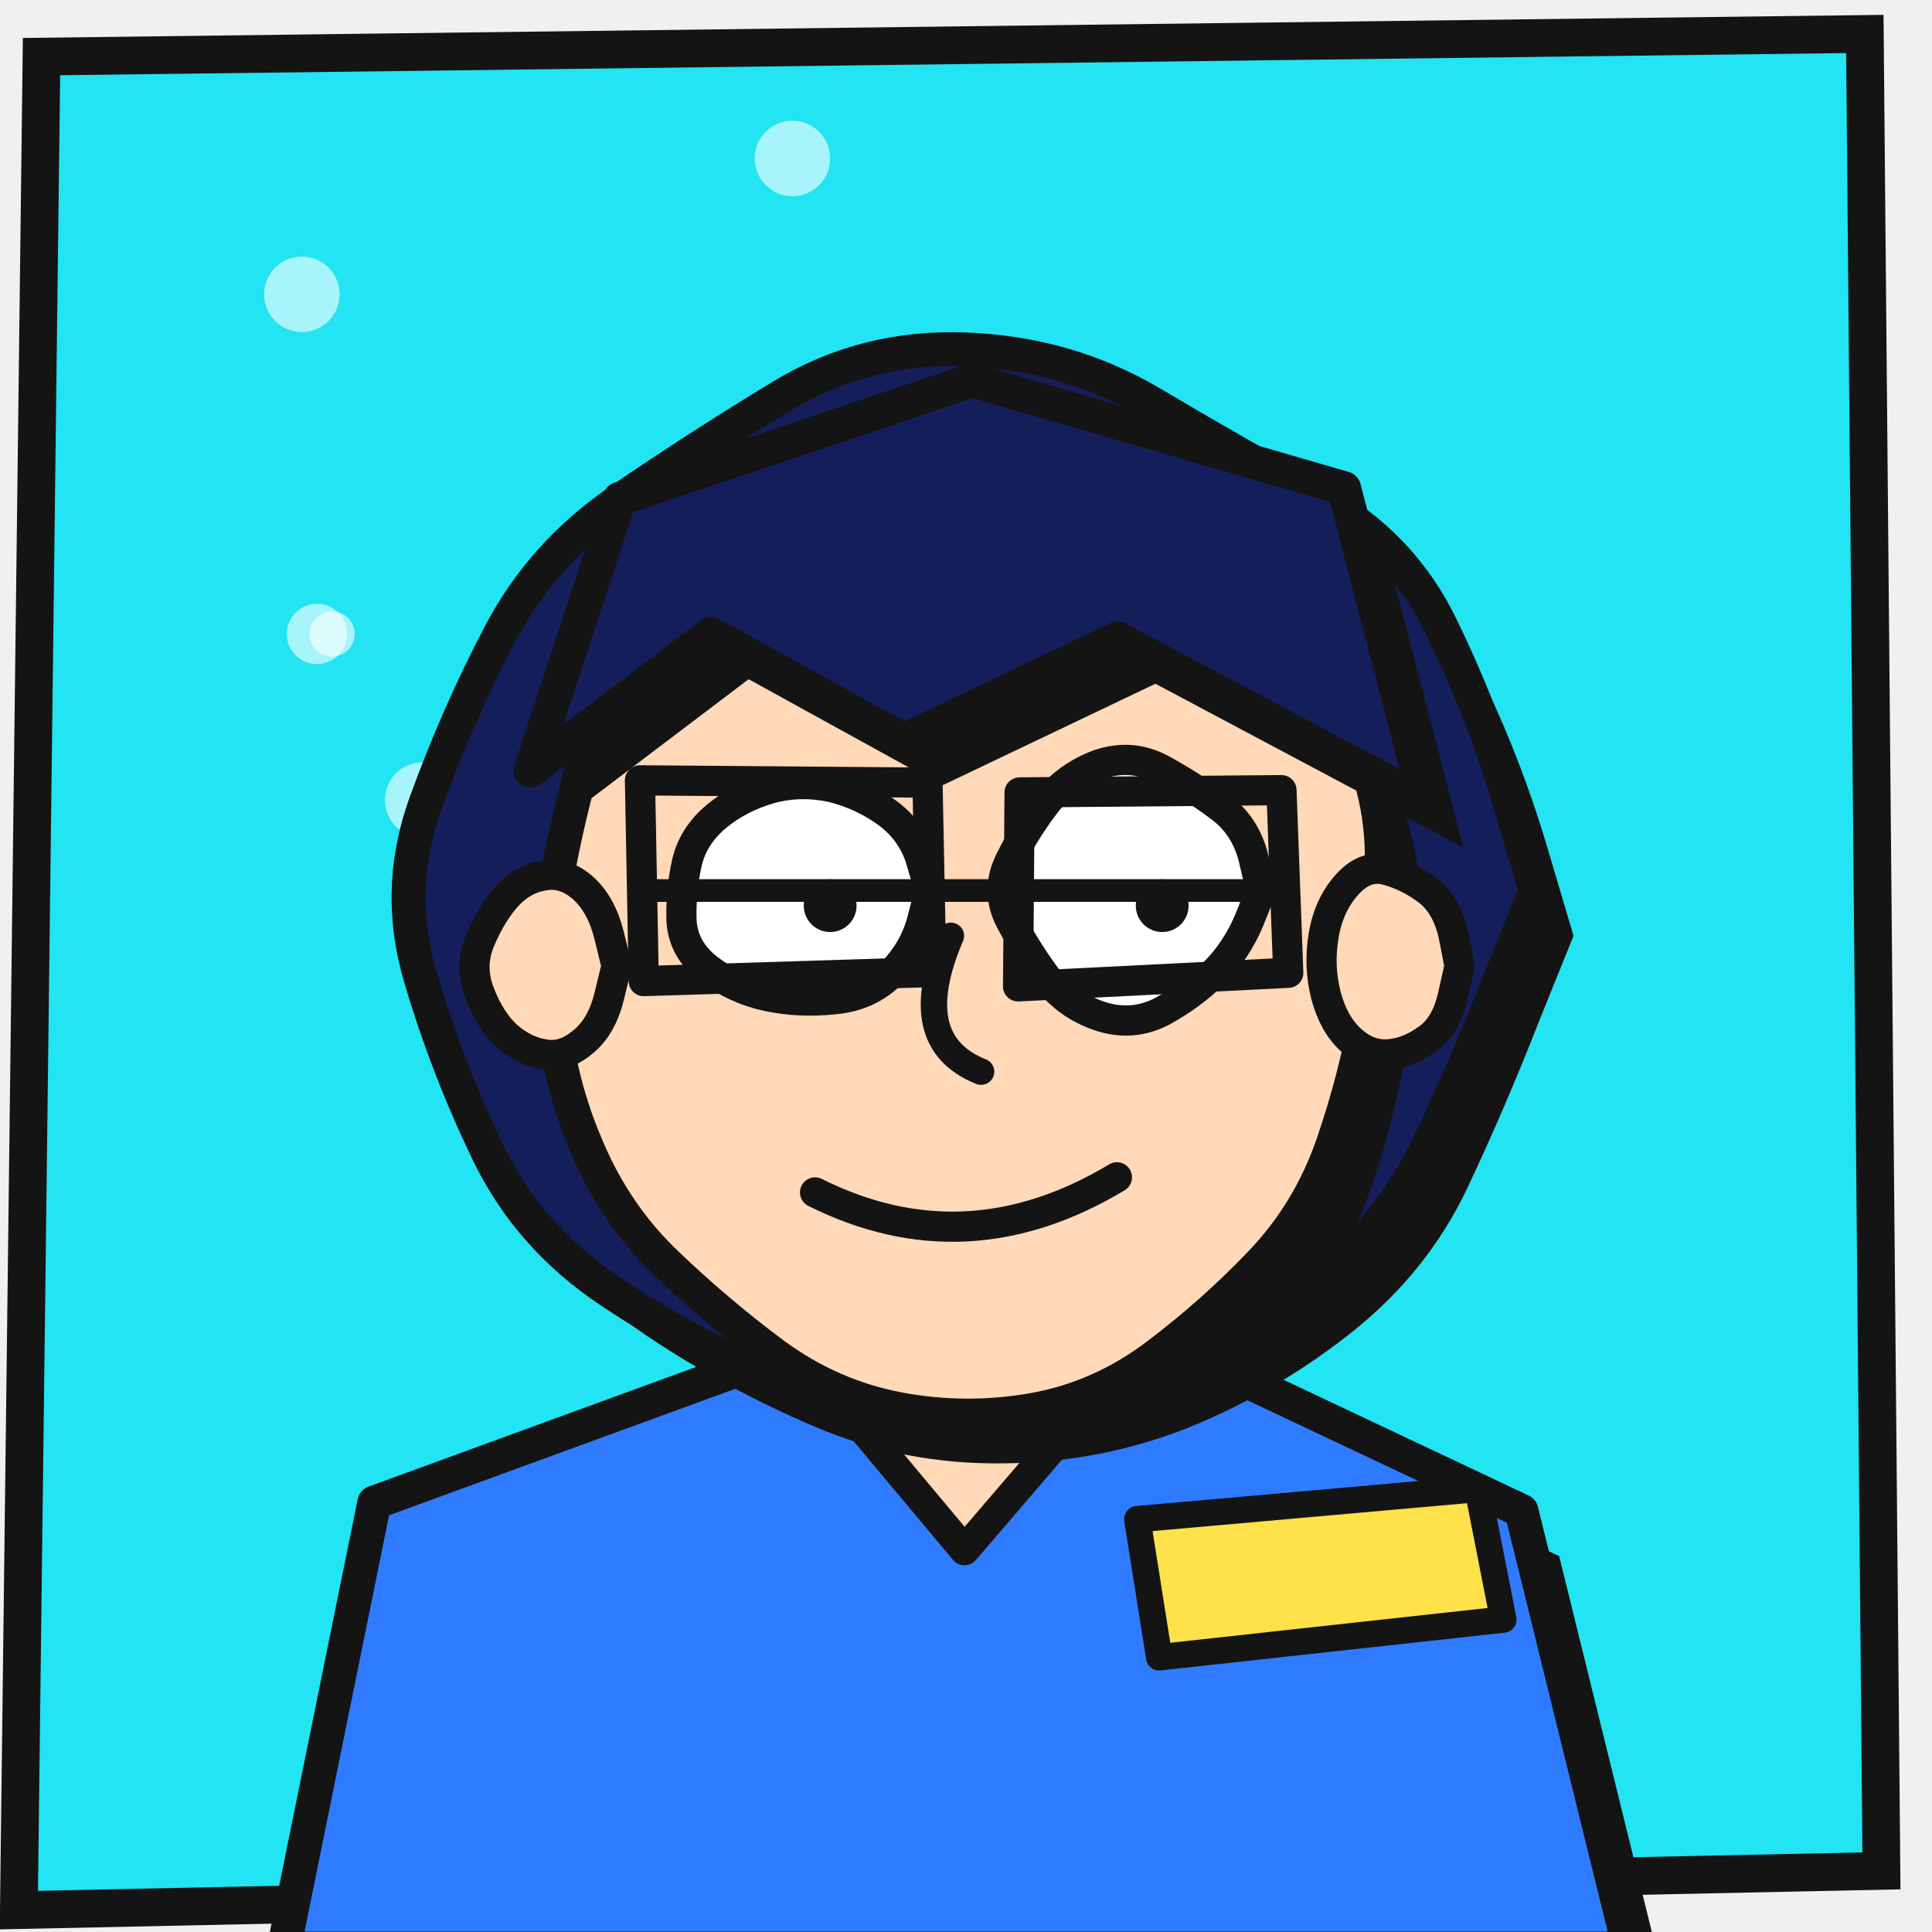
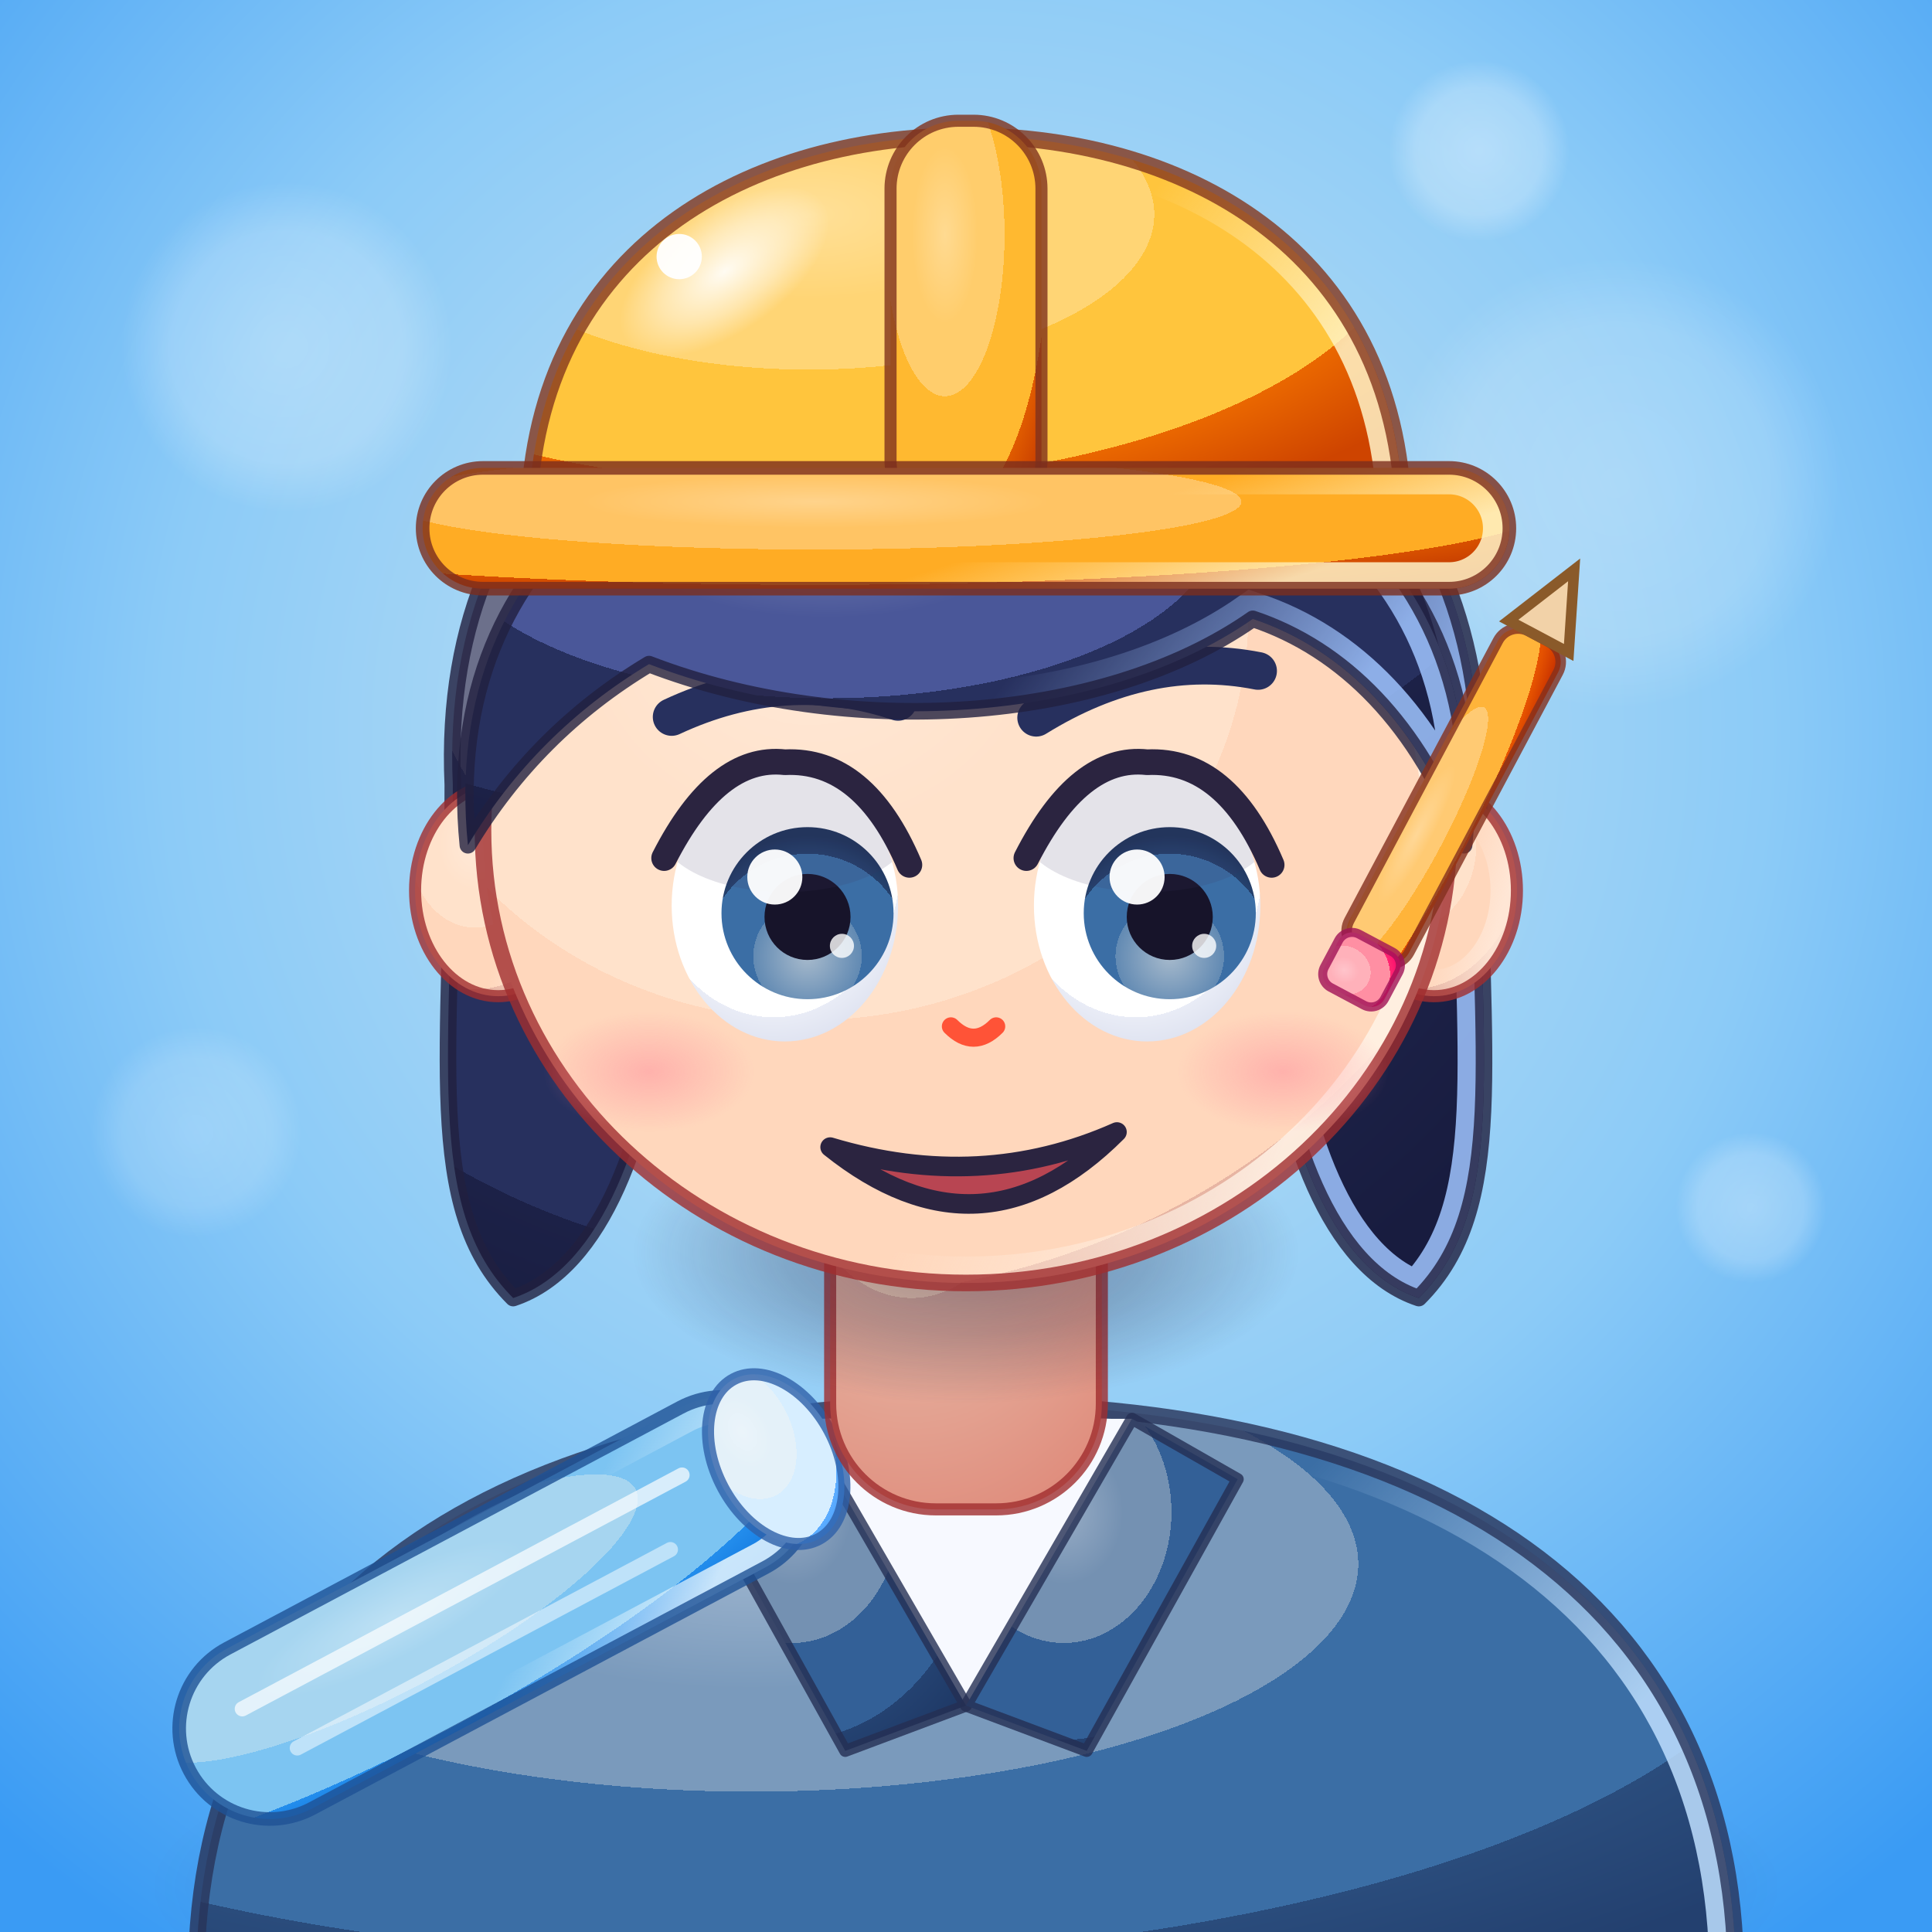
<svg xmlns="http://www.w3.org/2000/svg" width="256" height="256" viewBox="0 0 256 256">
-   <path d="M5.5 7.5 L247.1 4.5 L249.3 247.9 L2.5 253.1Z" fill="#22E4F2" stroke="#141414" stroke-width="5" />
-   <circle cx="124" cy="108" r="6" fill="#FFFFFF" opacity=".6" />
-   <circle cx="105" cy="21" r="5" fill="#FFFFFF" opacity=".6" />
-   <circle cx="169" cy="102" r="3" fill="#FFFFFF" opacity=".6" />
-   <circle cx="40" cy="39" r="5" fill="#FFFFFF" opacity=".6" />
-   <circle cx="56" cy="106" r="5" fill="#FFFFFF" opacity=".6" />
-   <circle cx="44" cy="84" r="3" fill="#FFFFFF" opacity=".6" />
-   <circle cx="42" cy="84" r="4" fill="#FFFFFF" opacity=".6" />
-   <path d="M37.6 258.2 L49.6 199.1 L97.5 181.6 L158.6 179.9 L201.6 200.2 L215.9 258.2Z" fill="#141414" transform="translate(5 6)" />
-   <path d="M37.6 258.2 L49.6 199.1 L97.5 181.6 L158.6 179.9 L201.6 200.2 L215.9 258.2Z" fill="#2F7BFF" stroke="#141414" stroke-width="4.5" stroke-linejoin="round" stroke-linecap="round" />
-   <path d="M111.9 186.4 L127.8 205.4 L144.1 186.4Z" fill="#FFD9B8" stroke="#141414" stroke-width="4" stroke-linejoin="round" stroke-linecap="round" />
-   <path d="M203.5 118.0 Q203.5 118.0 198.9 129.4 Q194.4 140.9 189.3 151.7 Q184.1 162.5 174.4 170.3 Q164.7 178.1 152.9 183.0 Q141.0 187.8 128.0 187.9 Q114.9 188.1 103.1 183.1 Q91.3 178.1 80.7 171.0 Q70.1 163.9 64.7 152.8 Q59.3 141.6 55.8 129.8 Q52.2 118.0 56.4 106.4 Q60.6 94.8 66.2 84.1 Q71.8 73.4 82.0 66.4 Q92.2 59.4 103.4 52.6 Q114.5 45.8 127.9 46.3 Q141.3 46.8 152.4 53.3 Q163.5 59.9 174.6 66.0 Q185.8 72.1 191.1 83.3 Q196.5 94.4 200.0 106.2Z" fill="#141414" transform="translate(5 6)" />
-   <path d="M203.5 118.0 Q203.5 118.0 198.9 129.4 Q194.4 140.9 189.3 151.7 Q184.1 162.5 174.4 170.3 Q164.7 178.1 152.9 183.0 Q141.0 187.8 128.0 187.9 Q114.9 188.1 103.1 183.1 Q91.3 178.1 80.7 171.0 Q70.1 163.9 64.7 152.8 Q59.3 141.6 55.8 129.8 Q52.2 118.0 56.4 106.4 Q60.6 94.8 66.2 84.1 Q71.8 73.4 82.0 66.4 Q92.2 59.4 103.4 52.6 Q114.5 45.8 127.9 46.3 Q141.3 46.8 152.4 53.3 Q163.5 59.9 174.6 66.0 Q185.8 72.1 191.1 83.3 Q196.5 94.4 200.0 106.2Z" fill="#141E5A" stroke="#141414" stroke-width="4.5" stroke-linejoin="round" stroke-linecap="round" />
-   <path d="M183.0 124.0 Q183.0 124.0 181.3 133.3 Q179.7 142.6 176.6 151.6 Q173.5 160.6 167.1 167.3 Q160.8 173.9 153.4 179.5 Q145.9 185.2 137.0 186.8 Q128.0 188.4 119.0 186.7 Q110.1 185.0 102.6 179.5 Q95.2 174.0 88.5 167.6 Q81.7 161.2 77.9 152.3 Q74.0 143.4 73.2 133.7 Q72.3 124.0 74.1 114.6 Q75.9 105.3 78.8 96.0 Q81.7 86.8 87.9 79.5 Q94.0 72.2 102.0 67.5 Q110.0 62.8 119.0 61.4 Q128.0 59.9 136.9 61.5 Q145.9 63.1 152.8 69.4 Q159.7 75.7 166.6 81.5 Q173.6 87.3 178.4 95.7 Q183.2 104.1 183.1 114.1Z" fill="#141414" transform="translate(5 6)" />
-   <path d="M183.0 124.0 Q183.0 124.0 181.3 133.3 Q179.7 142.6 176.6 151.6 Q173.5 160.6 167.1 167.3 Q160.8 173.9 153.4 179.5 Q145.9 185.2 137.0 186.8 Q128.0 188.4 119.0 186.7 Q110.1 185.0 102.6 179.5 Q95.2 174.0 88.5 167.6 Q81.7 161.2 77.9 152.3 Q74.0 143.4 73.2 133.7 Q72.3 124.0 74.1 114.6 Q75.9 105.3 78.8 96.0 Q81.7 86.8 87.9 79.5 Q94.0 72.2 102.0 67.5 Q110.0 62.8 119.0 61.4 Q128.0 59.9 136.9 61.5 Q145.9 63.1 152.8 69.4 Q159.7 75.7 166.6 81.5 Q173.6 87.3 178.4 95.7 Q183.2 104.1 183.1 114.1Z" fill="#FFD9B8" stroke="#141414" stroke-width="4.5" stroke-linejoin="round" stroke-linecap="round" />
-   <path d="M81.7 128.0 Q81.7 128.0 80.7 132.1 Q79.7 136.1 77.2 138.1 Q74.7 140.2 72.1 139.7 Q69.5 139.3 67.2 137.3 Q65.0 135.3 63.6 131.7 Q62.1 128.0 63.7 124.4 Q65.2 120.9 67.3 118.6 Q69.4 116.4 72.1 116.0 Q74.8 115.5 77.3 117.7 Q79.7 119.9 80.7 123.9Z" fill="#FFD9B8" stroke="#141414" stroke-width="4" stroke-linejoin="round" stroke-linecap="round" />
-   <path d="M193.4 128.0 Q193.4 128.0 192.5 132.0 Q191.6 136.0 189.1 137.7 Q186.6 139.5 184.0 139.7 Q181.3 139.9 179.0 137.8 Q176.7 135.7 175.7 131.9 Q174.7 128.0 175.4 123.9 Q176.1 119.8 178.6 117.1 Q181.0 114.5 183.8 115.3 Q186.7 116.1 189.2 118.0 Q191.7 119.9 192.6 123.9Z" fill="#FFD9B8" stroke="#141414" stroke-width="4" stroke-linejoin="round" stroke-linecap="round" />
-   <path d="M123.2 118.0 Q123.2 118.0 122.2 121.9 Q121.2 125.8 118.2 128.9 Q115.1 132.0 110.6 132.4 Q106.0 132.9 101.7 132.0 Q97.5 131.1 94.0 128.5 Q90.5 125.9 90.3 121.9 Q90.2 118.0 91.0 114.4 Q91.8 110.8 94.9 108.2 Q97.9 105.7 102.0 104.5 Q106.0 103.4 110.2 104.3 Q114.3 105.3 117.7 107.8 Q121.0 110.3 122.1 114.2Z" fill="#FFFFFF" stroke="#141414" stroke-width="4" stroke-linejoin="round" stroke-linecap="round" />
-   <circle cx="110" cy="120" r="3.5" fill="#141414" />
-   <path d="M167.1 118.0 Q167.1 118.0 165.5 122.0 Q163.8 126.0 160.9 128.9 Q158.0 131.8 154.0 134.0 Q150.0 136.1 145.6 134.6 Q141.3 133.1 138.7 129.6 Q136.1 126.1 133.9 122.0 Q131.8 118.0 133.9 113.9 Q135.9 109.9 138.6 106.4 Q141.3 102.9 145.6 101.3 Q150.0 99.8 154.0 102.0 Q158.0 104.2 161.5 106.8 Q165.0 109.3 166.1 113.7Z" fill="#FFFFFF" stroke="#141414" stroke-width="4" stroke-linejoin="round" stroke-linecap="round" />
-   <circle cx="154" cy="120" r="3.5" fill="#141414" />
-   <path d="M126 124 q-6 14 4 18" fill="none" stroke="#141414" stroke-width="3.5" stroke-linecap="round" stroke-linejoin="round" />
-   <path d="M70.3 102.1 L82.1 66.1 L128.8 50.4 L178.1 64.7 L188.9 106.3 L148.1 84.6 L119.8 98.1 L94.2 84.0Z" fill="#141414" transform="translate(5 6)" />
-   <path d="M70.3 102.1 L82.1 66.1 L128.8 50.4 L178.1 64.7 L188.9 106.3 L148.1 84.6 L119.8 98.1 L94.2 84.0Z" fill="#141E5A" stroke="#141414" stroke-width="4.5" stroke-linejoin="round" stroke-linecap="round" />
-   <path d="M86 118 h82" fill="none" stroke="#141414" stroke-width="3" stroke-linecap="round" stroke-linejoin="round" />
-   <path d="M84.8 103.4 L122.9 103.7 L123.4 128.8 L85.3 130.0Z" fill="none" stroke="#141414" stroke-width="4" stroke-linejoin="round" stroke-linecap="round" />
-   <path d="M135.1 105.0 L169.8 104.7 L170.7 128.9 L134.9 130.7Z" fill="none" stroke="#141414" stroke-width="4" stroke-linejoin="round" stroke-linecap="round" />
-   <path d="M108 158 q20 10 40 -2" fill="none" stroke="#141414" stroke-width="4" stroke-linecap="round" stroke-linejoin="round" />
-   <path d="M150.7 201.3 L195.8 197.3 L199.2 214.6 L153.6 219.6Z" fill="#FFE14A" stroke="#141414" stroke-width="3.5" stroke-linejoin="round" stroke-linecap="round" />
+   <defs>
+     <radialGradient id="t3lan1" cx="0.5" cy="0.38" r="0.75">
+       <stop offset="0" stop-color="#CBE4F1" />
+       <stop offset="0.55" stop-color="#8CCBF7" />
+       <stop offset="1" stop-color="#3A9BF4" />
+     </radialGradient>
+     <radialGradient id="t3lan2" cx="0.5" cy="0.5" r="0.5">
+       <stop offset="0" stop-color="#FFFFFF" stop-opacity="0.28" />
+       <stop offset="0.7" stop-color="#FFFFFF" stop-opacity="0.196" />
+       <stop offset="1" stop-color="#FFFFFF" stop-opacity="0" />
+     </radialGradient>
+     <radialGradient id="t3lan3" cx="0.5" cy="0.5" r="0.5">
+       <stop offset="0" stop-color="#FFFFFF" stop-opacity="0.22" />
+       <stop offset="0.7" stop-color="#FFFFFF" stop-opacity="0.154" />
+       <stop offset="1" stop-color="#FFFFFF" stop-opacity="0" />
+     </radialGradient>
+     <radialGradient id="t3lan4" cx="0.5" cy="0.5" r="0.5">
+       <stop offset="0" stop-color="#FFFFFF" stop-opacity="0.35" />
+       <stop offset="0.7" stop-color="#FFFFFF" stop-opacity="0.245" />
+       <stop offset="1" stop-color="#FFFFFF" stop-opacity="0" />
+     </radialGradient>
+     <radialGradient id="t3lan5" cx="0.5" cy="0.5" r="0.5">
+       <stop offset="0" stop-color="#FFFFFF" stop-opacity="0.2" />
+       <stop offset="0.7" stop-color="#FFFFFF" stop-opacity="0.14" />
+       <stop offset="1" stop-color="#FFFFFF" stop-opacity="0" />
+     </radialGradient>
+     <radialGradient id="t3lan6" cx="0.5" cy="0.5" r="0.5">
+       <stop offset="0" stop-color="#FFFFFF" stop-opacity="0.3" />
+       <stop offset="0.7" stop-color="#FFFFFF" stop-opacity="0.21" />
+       <stop offset="1" stop-color="#FFFFFF" stop-opacity="0" />
+     </radialGradient>
+     <radialGradient id="t3lan7" cx="0.5" cy="0.5" r="0.5">
+       <stop offset="0" stop-color="#1B1A3A" stop-opacity="0.25" />
+       <stop offset="0.55" stop-color="#1B1A3A" stop-opacity="0.138" />
+       <stop offset="1" stop-color="#1B1A3A" stop-opacity="0" />
+     </radialGradient>
+     <radialGradient id="t3lan8" cx="0.36" cy="0.28" r="0.86">
+       <stop offset="0" stop-color="#9194A8" />
+       <stop offset="0.253" stop-color="#6C708B" />
+       <stop offset="0.46" stop-color="#6C708B" />
+       <stop offset="0.46" stop-color="#27305E" />
+       <stop offset="0.8" stop-color="#27305E" />
+       <stop offset="0.8" stop-color="#1C2147" />
+       <stop offset="1" stop-color="#181C3F" />
+     </radialGradient>
+     <clipPath id="t3lan9">
+       <path d="M60 104C58 60 92 40 128 40C166 40 198 62 196 106C196 140 200 160 188 172C176 168 170 150 168 132H88C86 150 80 168 68 172C56 160 60 140 60 104Z" />
+     </clipPath>
+     <linearGradient id="t3lan10" x1="0" y1="0" x2="1" y2="0.35">
+       <stop offset="0" stop-color="#9FC4FF" stop-opacity="0" />
+       <stop offset="0.68" stop-color="#9FC4FF" stop-opacity="0" />
+       <stop offset="1" stop-color="#9FC4FF" stop-opacity="0.85" />
+     </linearGradient>
+     <radialGradient id="t3lan11" cx="0.36" cy="0.28" r="0.86">
+       <stop offset="0" stop-color="#9BB3CD" />
+       <stop offset="0.253" stop-color="#7A9ABC" />
+       <stop offset="0.46" stop-color="#7A9ABC" />
+       <stop offset="0.46" stop-color="#3B6EA5" />
+       <stop offset="0.8" stop-color="#3B6EA5" />
+       <stop offset="0.8" stop-color="#2A4C7C" />
+       <stop offset="1" stop-color="#23406F" />
+     </radialGradient>
+     <clipPath id="t3lan12">
+       <path d="M26 262C26 212 66 186 128 186C190 186 230 212 230 262Z" />
+     </clipPath>
+     <linearGradient id="t3lan13" x1="0" y1="0" x2="1" y2="0.35">
+       <stop offset="0" stop-color="#BFE0FF" stop-opacity="0" />
+       <stop offset="0.68" stop-color="#BFE0FF" stop-opacity="0" />
+       <stop offset="1" stop-color="#BFE0FF" stop-opacity="0.85" />
+     </linearGradient>
+     <radialGradient id="t3lan14" cx="0.36" cy="0.28" r="0.86">
+       <stop offset="0" stop-color="#97ACC5" />
+       <stop offset="0.253" stop-color="#7491B2" />
+       <stop offset="0.46" stop-color="#7491B2" />
+       <stop offset="0.46" stop-color="#336097" />
+       <stop offset="0.8" stop-color="#336097" />
+       <stop offset="0.8" stop-color="#244271" />
+       <stop offset="1" stop-color="#1E3865" />
+     </radialGradient>
+     <radialGradient id="t3lan15" cx="0.36" cy="0.28" r="0.86">
+       <stop offset="0" stop-color="#97ACC5" />
+       <stop offset="0.253" stop-color="#7491B2" />
+       <stop offset="0.46" stop-color="#7491B2" />
+       <stop offset="0.46" stop-color="#336097" />
+       <stop offset="0.8" stop-color="#336097" />
+       <stop offset="0.8" stop-color="#244271" />
+       <stop offset="1" stop-color="#1E3865" />
+     </radialGradient>
+     <radialGradient id="t3lan16" cx="0.36" cy="0.28" r="0.86">
+       <stop offset="0" stop-color="#BCE0F4" />
+       <stop offset="0.253" stop-color="#A6D5F0" />
+       <stop offset="0.46" stop-color="#A6D5F0" />
+       <stop offset="0.46" stop-color="#7CC4F2" />
+       <stop offset="0.8" stop-color="#7CC4F2" />
+       <stop offset="0.8" stop-color="#238DEC" />
+       <stop offset="1" stop-color="#1176DE" />
+     </radialGradient>
+     <clipPath id="t3lan17">
+       <path d="M32.0 202.0H100.0A12.0 12.0 0 0 1 112.0 214.0V214.0A12.0 12.0 0 0 1 100.0 226.0H32.0A12.0 12.0 0 0 1 20.0 214.0V214.0A12.0 12.0 0 0 1 32.0 202.0Z" />
+     </clipPath>
+     <linearGradient id="t3lan18" x1="0" y1="0" x2="1" y2="0.35">
+       <stop offset="0" stop-color="#E8F7FF" stop-opacity="0" />
+       <stop offset="0.68" stop-color="#E8F7FF" stop-opacity="0" />
+       <stop offset="1" stop-color="#E8F7FF" stop-opacity="0.85" />
+     </linearGradient>
+     <radialGradient id="t3lan19" cx="0.36" cy="0.28" r="0.86">
+       <stop offset="0" stop-color="#EBF4FA" />
+       <stop offset="0.253" stop-color="#E4F1F9" />
+       <stop offset="0.46" stop-color="#E4F1F9" />
+       <stop offset="0.46" stop-color="#D7EEFF" />
+       <stop offset="0.8" stop-color="#D7EEFF" />
+       <stop offset="0.8" stop-color="#5DADFF" />
+       <stop offset="1" stop-color="#3391FF" />
+     </radialGradient>
+     <radialGradient id="t3lan20" cx="0.3" cy="0.0" r="1.1">
+       <stop offset="0" stop-color="#FFE9D8" />
+       <stop offset="0.066" stop-color="#FFE2CB" />
+       <stop offset="0.12" stop-color="#FFE2CB" />
+       <stop offset="0.12" stop-color="#FFD7BC" />
+       <stop offset="0.4" stop-color="#FFD7BC" />
+       <stop offset="0.4" stop-color="#E7B5A3" />
+       <stop offset="1" stop-color="#DF8C7C" />
+     </radialGradient>
+     <radialGradient id="t3lan21" cx="0.5" cy="0.5" r="0.5">
+       <stop offset="0" stop-color="#1B1A3A" stop-opacity="0.42" />
+       <stop offset="0.55" stop-color="#1B1A3A" stop-opacity="0.231" />
+       <stop offset="1" stop-color="#1B1A3A" stop-opacity="0" />
+     </radialGradient>
+     <radialGradient id="t3lan22" cx="0.36" cy="0.28" r="0.86">
+       <stop offset="0" stop-color="#FFE9D8" />
+       <stop offset="0.253" stop-color="#FFE2CB" />
+       <stop offset="0.46" stop-color="#FFE2CB" />
+       <stop offset="0.46" stop-color="#FFD7BC" />
+       <stop offset="0.8" stop-color="#FFD7BC" />
+       <stop offset="0.8" stop-color="#E7B5A3" />
+       <stop offset="1" stop-color="#DF8C7C" />
+     </radialGradient>
+     <clipPath id="t3lan23">
+       <path d="M55.0 118.0A11.0 14.0 0 1 0 77.0 118.0A11.0 14.0 0 1 0 55.0 118.0Z" />
+     </clipPath>
+     <linearGradient id="t3lan24" x1="0" y1="0" x2="1" y2="0.35">
+       <stop offset="0" stop-color="#FFE9DA" stop-opacity="0" />
+       <stop offset="0.68" stop-color="#FFE9DA" stop-opacity="0" />
+       <stop offset="1" stop-color="#FFE9DA" stop-opacity="0.85" />
+     </linearGradient>
+     <radialGradient id="t3lan25" cx="0.36" cy="0.28" r="0.86">
+       <stop offset="0" stop-color="#FFE9D8" />
+       <stop offset="0.253" stop-color="#FFE2CB" />
+       <stop offset="0.46" stop-color="#FFE2CB" />
+       <stop offset="0.46" stop-color="#FFD7BC" />
+       <stop offset="0.8" stop-color="#FFD7BC" />
+       <stop offset="0.8" stop-color="#E7B5A3" />
+       <stop offset="1" stop-color="#DF8C7C" />
+     </radialGradient>
+     <clipPath id="t3lan26">
+       <path d="M179.0 118.0A11.0 14.0 0 1 0 201.0 118.0A11.0 14.0 0 1 0 179.0 118.0Z" />
+     </clipPath>
+     <linearGradient id="t3lan27" x1="0" y1="0" x2="1" y2="0.35">
+       <stop offset="0" stop-color="#FFE9DA" stop-opacity="0" />
+       <stop offset="0.68" stop-color="#FFE9DA" stop-opacity="0" />
+       <stop offset="1" stop-color="#FFE9DA" stop-opacity="0.85" />
+     </linearGradient>
+     <radialGradient id="t3lan28" cx="0.34" cy="0.26" r="0.9">
+       <stop offset="0" stop-color="#FFE9D8" />
+       <stop offset="0.275" stop-color="#FFE2CB" />
+       <stop offset="0.5" stop-color="#FFE2CB" />
+       <stop offset="0.5" stop-color="#FFD7BC" />
+       <stop offset="0.84" stop-color="#FFD7BC" />
+       <stop offset="0.84" stop-color="#E7B5A3" />
+       <stop offset="1" stop-color="#DF8C7C" />
+     </radialGradient>
+     <clipPath id="t3lan29">
+       <path d="M64.0 110.0A64.0 60.0 0 1 0 192.0 110.0A64.0 60.0 0 1 0 64.0 110.0Z" />
+     </clipPath>
+     <linearGradient id="t3lan30" x1="0" y1="0" x2="1" y2="0.35">
+       <stop offset="0" stop-color="#FFF1E4" stop-opacity="0" />
+       <stop offset="0.68" stop-color="#FFF1E4" stop-opacity="0" />
+       <stop offset="1" stop-color="#FFF1E4" stop-opacity="0.9" />
+     </linearGradient>
+     <radialGradient id="t3lan31" cx="0.5" cy="0.5" r="0.5">
+       <stop offset="0" stop-color="#FFFFFF" stop-opacity="0.45" />
+       <stop offset="0.6" stop-color="#FFFFFF" stop-opacity="0.203" />
+       <stop offset="1" stop-color="#FFFFFF" stop-opacity="0" />
+     </radialGradient>
+     <radialGradient id="t3lan32" cx="0.5" cy="0.5" r="0.5">
+       <stop offset="0" stop-color="#FF8C9C" stop-opacity="0.5" />
+       <stop offset="1" stop-color="#FF8C9C" stop-opacity="0" />
+     </radialGradient>
+     <radialGradient id="t3lan33" cx="0.5" cy="0.5" r="0.5">
+       <stop offset="0" stop-color="#FF8C9C" stop-opacity="0.5" />
+       <stop offset="1" stop-color="#FF8C9C" stop-opacity="0" />
+     </radialGradient>
+     <radialGradient id="t3lan34" cx="0.45" cy="0.35" r="0.8">
+       <stop offset="0" stop-color="#FFFFFF" />
+       <stop offset="0.7" stop-color="#FFFFFF" />
+       <stop offset="0.7" stop-color="#E9ECF6" />
+       <stop offset="1" stop-color="#D3D8EA" />
+     </radialGradient>
+     <clipPath id="t3lan35">
+       <path d="M89.0 120.0A15.0 18.0 0 1 0 119.0 120.0A15.0 18.0 0 1 0 89.0 120.0Z" />
+     </clipPath>
+     <radialGradient id="t3lan36" cx="0.5" cy="0.75" r="0.7">
+       <stop offset="0" stop-color="#A7BACC" />
+       <stop offset="0.45" stop-color="#628AB3" />
+       <stop offset="0.45" stop-color="#3B6EA5" />
+       <stop offset="0.85" stop-color="#3B6EA5" />
+       <stop offset="0.85" stop-color="#25416D" />
+       <stop offset="1" stop-color="#1F355C" />
+     </radialGradient>
+     <radialGradient id="t3lan37" cx="0.45" cy="0.35" r="0.8">
+       <stop offset="0" stop-color="#FFFFFF" />
+       <stop offset="0.7" stop-color="#FFFFFF" />
+       <stop offset="0.7" stop-color="#E9ECF6" />
+       <stop offset="1" stop-color="#D3D8EA" />
+     </radialGradient>
+     <clipPath id="t3lan38">
+       <path d="M137.0 120.0A15.0 18.0 0 1 0 167.0 120.0A15.0 18.0 0 1 0 137.0 120.0Z" />
+     </clipPath>
+     <radialGradient id="t3lan39" cx="0.5" cy="0.75" r="0.7">
+       <stop offset="0" stop-color="#A7BACC" />
+       <stop offset="0.45" stop-color="#628AB3" />
+       <stop offset="0.45" stop-color="#3B6EA5" />
+       <stop offset="0.85" stop-color="#3B6EA5" />
+       <stop offset="0.85" stop-color="#25416D" />
+       <stop offset="1" stop-color="#1F355C" />
+     </radialGradient>
+     <radialGradient id="t3lan40" cx="0.36" cy="0.28" r="0.86">
+       <stop offset="0" stop-color="#7781B2" />
+       <stop offset="0.253" stop-color="#4A5799" />
+       <stop offset="0.46" stop-color="#4A5799" />
+       <stop offset="0.46" stop-color="#27305E" />
+       <stop offset="0.8" stop-color="#27305E" />
+       <stop offset="0.8" stop-color="#1C2147" />
+       <stop offset="1" stop-color="#181C3F" />
+     </radialGradient>
+     <clipPath id="t3lan41">
+       <path d="M62 112C58 72 90 52 128 52C166 52 198 72 194 112C188 96 178 86 166 82C146 96 112 98 86 88C76 94 68 102 62 112Z" />
+     </clipPath>
+     <linearGradient id="t3lan42" x1="0" y1="0" x2="1" y2="0.35">
+       <stop offset="0" stop-color="#9FC4FF" stop-opacity="0" />
+       <stop offset="0.68" stop-color="#9FC4FF" stop-opacity="0" />
+       <stop offset="1" stop-color="#9FC4FF" stop-opacity="0.85" />
+     </linearGradient>
+     <radialGradient id="t3lan43" cx="0.36" cy="0.28" r="0.86">
+       <stop offset="0" stop-color="#FFD796" />
+       <stop offset="0.253" stop-color="#FFCA73" />
+       <stop offset="0.46" stop-color="#FFCA73" />
+       <stop offset="0.46" stop-color="#FFB43A" />
+       <stop offset="0.8" stop-color="#FFB43A" />
+       <stop offset="0.8" stop-color="#E85500" />
+       <stop offset="1" stop-color="#CC3600" />
+     </radialGradient>
+     <radialGradient id="t3lan44" cx="0.36" cy="0.28" r="0.86">
+       <stop offset="0" stop-color="#FFC4CB" />
+       <stop offset="0.253" stop-color="#FFB1BA" />
+       <stop offset="0.46" stop-color="#FFB1BA" />
+       <stop offset="0.46" stop-color="#FF8FA3" />
+       <stop offset="0.8" stop-color="#FF8FA3" />
+       <stop offset="0.8" stop-color="#FF2872" />
+       <stop offset="1" stop-color="#FF056C" />
+     </radialGradient>
+     <radialGradient id="t3lan45" cx="0.32" cy="0.2" r="0.86">
+       <stop offset="0" stop-color="#FFE098" />
+       <stop offset="0.253" stop-color="#FFD575" />
+       <stop offset="0.46" stop-color="#FFD575" />
+       <stop offset="0.46" stop-color="#FFC53D" />
+       <stop offset="0.8" stop-color="#FFC53D" />
+       <stop offset="0.8" stop-color="#EA6700" />
+       <stop offset="1" stop-color="#CE4400" />
+     </radialGradient>
+     <clipPath id="t3lan46">
+       <path d="M70 70C70 34 98 18 128 18C158 18 186 34 186 70Z" />
+     </clipPath>
+     <linearGradient id="t3lan47" x1="0" y1="0" x2="1" y2="0.35">
+       <stop offset="0" stop-color="#FFF4C8" stop-opacity="0" />
+       <stop offset="0.68" stop-color="#FFF4C8" stop-opacity="0" />
+       <stop offset="1" stop-color="#FFF4C8" stop-opacity="0.85" />
+     </linearGradient>
+     <radialGradient id="t3lan48" cx="0.36" cy="0.28" r="0.86">
+       <stop offset="0" stop-color="#FFDA91" />
+       <stop offset="0.253" stop-color="#FFCD6C" />
+       <stop offset="0.46" stop-color="#FFCD6C" />
+       <stop offset="0.46" stop-color="#FFB930" />
+       <stop offset="0.8" stop-color="#FFB930" />
+       <stop offset="0.8" stop-color="#E05B00" />
+       <stop offset="1" stop-color="#C53B00" />
+     </radialGradient>
+     <radialGradient id="t3lan49" cx="0.36" cy="0.28" r="0.86">
+       <stop offset="0" stop-color="#FFD38B" />
+       <stop offset="0.253" stop-color="#FFC464" />
+       <stop offset="0.46" stop-color="#FFC464" />
+       <stop offset="0.46" stop-color="#FFAC24" />
+       <stop offset="0.8" stop-color="#FFAC24" />
+       <stop offset="0.8" stop-color="#D75000" />
+       <stop offset="1" stop-color="#BD3300" />
+     </radialGradient>
+     <clipPath id="t3lan50">
+       <path d="M64.0 62.0H192.0A8.0 8.0 0 0 1 200.0 70.0V70.0A8.0 8.0 0 0 1 192.0 78.0H64.0A8.0 8.0 0 0 1 56.0 70.0V70.0A8.0 8.0 0 0 1 64.0 62.0Z" />
+     </clipPath>
+     <linearGradient id="t3lan51" x1="0" y1="0" x2="1" y2="0.35">
+       <stop offset="0" stop-color="#FFF4C8" stop-opacity="0" />
+       <stop offset="0.68" stop-color="#FFF4C8" stop-opacity="0" />
+       <stop offset="1" stop-color="#FFF4C8" stop-opacity="0.85" />
+     </linearGradient>
+     <radialGradient id="t3lan52" cx="0.5" cy="0.5" r="0.5">
+       <stop offset="0" stop-color="#FFFFFF" stop-opacity="0.9" />
+       <stop offset="0.6" stop-color="#FFFFFF" stop-opacity="0.405" />
+       <stop offset="1" stop-color="#FFFFFF" stop-opacity="0" />
+     </radialGradient>
+   </defs>
+   <rect width="256" height="256" fill="url(#t3lan1)" />
+   <circle cx="38" cy="46" r="22" fill="url(#t3lan2)" />
+   <circle cx="214" cy="64" r="30" fill="url(#t3lan3)" />
+   <circle cx="196" cy="20" r="12" fill="url(#t3lan4)" />
+   <circle cx="26" cy="150" r="14" fill="url(#t3lan5)" />
+   <circle cx="232" cy="160" r="10" fill="url(#t3lan6)" />
+   <ellipse cx="128" cy="250" rx="110" ry="26" fill="url(#t3lan7)" />
+   <path d="M60 104C58 60 92 40 128 40C166 40 198 62 196 106C196 140 200 160 188 172C176 168 170 150 168 132H88C86 150 80 168 68 172C56 160 60 140 60 104Z" fill="url(#t3lan8)" />
+   <path d="M60 104C58 60 92 40 128 40C166 40 198 62 196 106C196 140 200 160 188 172C176 168 170 150 168 132H88C86 150 80 168 68 172C56 160 60 140 60 104Z" fill="none" stroke="url(#t3lan10)" stroke-width="7" clip-path="url(#t3lan9)" />
+   <path d="M60 104C58 60 92 40 128 40C166 40 198 62 196 106C196 140 200 160 188 172C176 168 170 150 168 132H88C86 150 80 168 68 172C56 160 60 140 60 104Z" fill="none" stroke="#21203F" stroke-width="2.2" stroke-linejoin="round" stroke-opacity=".8" />
+   <path d="M26 262C26 212 66 186 128 186C190 186 230 212 230 262Z" fill="url(#t3lan11)" />
+   <path d="M26 262C26 212 66 186 128 186C190 186 230 212 230 262Z" fill="none" stroke="url(#t3lan13)" stroke-width="7" clip-path="url(#t3lan12)" />
+   <path d="M26 262C26 212 66 186 128 186C190 186 230 212 230 262Z" fill="none" stroke="#283459" stroke-width="2.2" stroke-linejoin="round" stroke-opacity=".8" />
+   <path d="M106 188L128 226L150 188Z" fill="#F7F9FF" />
+   <path d="M106 188L128 226L112 232L92 196Z" fill="url(#t3lan14)" />
+   <path d="M106 188L128 226L112 232L92 196Z" fill="none" stroke="#252F53" stroke-width="1.6" stroke-linejoin="round" stroke-opacity=".8" />
+   <path d="M150 188L128 226L144 232L164 196Z" fill="url(#t3lan15)" />
+   <path d="M150 188L128 226L144 232L164 196Z" fill="none" stroke="#252F53" stroke-width="1.6" stroke-linejoin="round" stroke-opacity=".8" />
+   <g transform="rotate(-28 64 214)">
+     <path d="M32.0 202.0H100.0A12.0 12.0 0 0 1 112.0 214.0V214.0A12.0 12.0 0 0 1 100.0 226.0H32.0A12.0 12.0 0 0 1 20.0 214.0V214.0A12.0 12.0 0 0 1 32.0 202.0Z" fill="url(#t3lan16)" />
+     <path d="M32.0 202.0H100.0A12.0 12.0 0 0 1 112.0 214.0V214.0A12.0 12.0 0 0 1 100.0 226.0H32.0A12.0 12.0 0 0 1 20.0 214.0V214.0A12.0 12.0 0 0 1 32.0 202.0Z" fill="none" stroke="url(#t3lan18)" stroke-width="7" clip-path="url(#t3lan17)" />
+     <path d="M32.0 202.0H100.0A12.0 12.0 0 0 1 112.0 214.0V214.0A12.0 12.0 0 0 1 100.0 226.0H32.0A12.0 12.0 0 0 1 20.0 214.0V214.0A12.0 12.0 0 0 1 32.0 202.0Z" fill="none" stroke="#1E5195" stroke-width="1.8" stroke-linejoin="round" stroke-opacity=".8" />
+     <path d="M100.0 214.0A8.0 12.0 0 1 0 116.0 214.0A8.0 12.0 0 1 0 100.0 214.0Z" fill="url(#t3lan19)" />
+     <path d="M100.0 214.0A8.0 12.0 0 1 0 116.0 214.0A8.0 12.0 0 1 0 100.0 214.0Z" fill="none" stroke="#2F60A9" stroke-width="1.6" stroke-linejoin="round" stroke-opacity=".8" />
+     <path d="M30 210H96" fill="none" stroke="#FFFFFF" stroke-width="2" stroke-linecap="round" stroke-linejoin="round" opacity="0.7" />
+     <path d="M34 218H90" fill="none" stroke="#FFFFFF" stroke-width="2" stroke-linecap="round" stroke-linejoin="round" opacity="0.5" />
+   </g>
+   <path d="M124.0 150.0H132.0A14.0 14.0 0 0 1 146.0 164.0V186.0A14.0 14.0 0 0 1 132.0 200.0H124.0A14.0 14.0 0 0 1 110.0 186.0V164.0A14.0 14.0 0 0 1 124.0 150.0Z" fill="url(#t3lan20)" />
+   <path d="M124.0 150.0H132.0A14.0 14.0 0 0 1 146.0 164.0V186.0A14.0 14.0 0 0 1 132.0 200.0H124.0A14.0 14.0 0 0 1 110.0 186.0V164.0A14.0 14.0 0 0 1 124.0 150.0Z" fill="none" stroke="#A02E2F" stroke-width="1.6" stroke-linejoin="round" stroke-opacity=".8" />
+   <ellipse cx="128" cy="166" rx="44" ry="20" fill="url(#t3lan21)" />
+   <path d="M55.0 118.0A11.0 14.0 0 1 0 77.0 118.0A11.0 14.0 0 1 0 55.0 118.0Z" fill="url(#t3lan22)" />
+   <path d="M55.0 118.0A11.0 14.0 0 1 0 77.0 118.0A11.0 14.0 0 1 0 55.0 118.0Z" fill="none" stroke="url(#t3lan24)" stroke-width="7" clip-path="url(#t3lan23)" />
+   <path d="M55.0 118.0A11.0 14.0 0 1 0 77.0 118.0A11.0 14.0 0 1 0 55.0 118.0Z" fill="none" stroke="#A02E2F" stroke-width="1.6" stroke-linejoin="round" stroke-opacity=".8" />
+   <path d="M179.0 118.0A11.0 14.0 0 1 0 201.0 118.0A11.0 14.0 0 1 0 179.0 118.0Z" fill="url(#t3lan25)" />
+   <path d="M179.0 118.0A11.0 14.0 0 1 0 201.0 118.0A11.0 14.0 0 1 0 179.0 118.0Z" fill="none" stroke="url(#t3lan27)" stroke-width="7" clip-path="url(#t3lan26)" />
+   <path d="M179.0 118.0A11.0 14.0 0 1 0 201.0 118.0A11.0 14.0 0 1 0 179.0 118.0Z" fill="none" stroke="#A02E2F" stroke-width="1.6" stroke-linejoin="round" stroke-opacity=".8" />
+   <path d="M64.0 110.0A64.0 60.0 0 1 0 192.0 110.0A64.0 60.0 0 1 0 64.0 110.0Z" fill="url(#t3lan28)" />
+   <path d="M64.0 110.0A64.0 60.0 0 1 0 192.0 110.0A64.0 60.0 0 1 0 64.0 110.0Z" fill="none" stroke="url(#t3lan30)" stroke-width="7" clip-path="url(#t3lan29)" />
+   <path d="M64.0 110.0A64.0 60.0 0 1 0 192.0 110.0A64.0 60.0 0 1 0 64.0 110.0Z" fill="none" stroke="#A02E2F" stroke-width="2.2" stroke-linejoin="round" stroke-opacity=".8" />
+   <ellipse cx="100" cy="76" rx="18" ry="10" fill="url(#t3lan31)" transform="rotate(-30 100 76)" />
+   <ellipse cx="86" cy="142" rx="14" ry="8" fill="url(#t3lan32)" />
+   <ellipse cx="170" cy="142" rx="14" ry="8" fill="url(#t3lan33)" />
+   <path d="M89.0 120.0A15.0 18.0 0 1 0 119.0 120.0A15.0 18.0 0 1 0 89.0 120.0Z" fill="url(#t3lan34)" />
+   <g clip-path="url(#t3lan35)">
+     <circle cx="107" cy="121" r="11.4" fill="url(#t3lan36)" />
+     <circle cx="107" cy="121.5" r="5.7" fill="#17142A" />
+     <ellipse cx="104" cy="110.1" rx="16.5" ry="8.1" fill="#3A3360" opacity=".14" />
+   </g>
+   <circle cx="102.668" cy="116.212" r="3.648" fill="#FFFFFF" opacity="0.95" />
+   <circle cx="111.56" cy="125.332" r="1.596" fill="#FFFFFF" opacity="0.8" />
+   <path d="M88 113.7Q95.0 100 104 101Q114.5 100.5 120.5 114.6" fill="none" stroke="#2B2440" stroke-width="3.4" stroke-linecap="round" stroke-linejoin="round" />
+   <path d="M137.0 120.0A15.0 18.0 0 1 0 167.0 120.0A15.0 18.0 0 1 0 137.0 120.0Z" fill="url(#t3lan37)" />
+   <g clip-path="url(#t3lan38)">
+     <circle cx="155" cy="121" r="11.4" fill="url(#t3lan39)" />
+     <circle cx="155" cy="121.5" r="5.7" fill="#17142A" />
+     <ellipse cx="152" cy="110.1" rx="16.5" ry="8.1" fill="#3A3360" opacity=".14" />
+   </g>
+   <circle cx="150.668" cy="116.212" r="3.648" fill="#FFFFFF" opacity="0.95" />
+   <circle cx="159.56" cy="125.332" r="1.596" fill="#FFFFFF" opacity="0.8" />
+   <path d="M136 113.7Q143.0 100 152 101Q162.5 100.5 168.5 114.6" fill="none" stroke="#2B2440" stroke-width="3.4" stroke-linecap="round" stroke-linejoin="round" />
+   <path d="M89.0 95.0Q104.0 88.0 119.0 93.0" fill="none" stroke="#27305E" stroke-width="5" stroke-linecap="round" stroke-linejoin="round" />
+   <path d="M137.3 95.1Q152.0 86.0 166.7 88.9" fill="none" stroke="#27305E" stroke-width="5" stroke-linecap="round" stroke-linejoin="round" />
+   <path d="M126 136Q129 139 132 136" fill="none" stroke="#FF5337" stroke-width="2.4" stroke-linecap="round" stroke-linejoin="round" />
+   <path d="M110 152Q130 168 148 150Q130 158 110 152Z" fill="#B84552" stroke="#2B2440" stroke-width="2.6" stroke-linejoin="round" />
+   <path d="M62 112C58 72 90 52 128 52C166 52 198 72 194 112C188 96 178 86 166 82C146 96 112 98 86 88C76 94 68 102 62 112Z" fill="url(#t3lan40)" />
+   <path d="M62 112C58 72 90 52 128 52C166 52 198 72 194 112C188 96 178 86 166 82C146 96 112 98 86 88C76 94 68 102 62 112Z" fill="none" stroke="url(#t3lan42)" stroke-width="7" clip-path="url(#t3lan41)" />
+   <path d="M62 112C58 72 90 52 128 52C166 52 198 72 194 112C188 96 178 86 166 82C146 96 112 98 86 88C76 94 68 102 62 112Z" fill="none" stroke="#21203F" stroke-width="2.2" stroke-linejoin="round" stroke-opacity=".8" />
+   <g transform="rotate(-62 194 104)">
+     <path d="M171.0 99.0H213.0A3.0 3.0 0 0 1 216.0 102.0V105.0A3.0 3.0 0 0 1 213.0 108.0H171.0A3.0 3.0 0 0 1 168.0 105.0V102.0A3.0 3.0 0 0 1 171.0 99.0Z" fill="url(#t3lan43)" />
+     <path d="M171.0 99.0H213.0A3.0 3.0 0 0 1 216.0 102.0V105.0A3.0 3.0 0 0 1 213.0 108.0H171.0A3.0 3.0 0 0 1 168.0 105.0V102.0A3.0 3.0 0 0 1 171.0 99.0Z" fill="none" stroke="#83301D" stroke-width="1.4" stroke-linejoin="round" stroke-opacity=".8" />
+     <path d="M216 99L226 103.5L216 108Z" fill="#F2D2A8" stroke="#8A5A2A" stroke-width="1.4" />
+     <path d="M164.0 99.0H168.0A2.0 2.0 0 0 1 170.0 101.0V106.0A2.0 2.0 0 0 1 168.0 108.0H164.0A2.0 2.0 0 0 1 162.0 106.0V101.0A2.0 2.0 0 0 1 164.0 99.0Z" fill="url(#t3lan44)" />
+     <path d="M164.0 99.0H168.0A2.0 2.0 0 0 1 170.0 101.0V106.0A2.0 2.0 0 0 1 168.0 108.0H164.0A2.0 2.0 0 0 1 162.0 106.0V101.0A2.0 2.0 0 0 1 164.0 99.0Z" fill="none" stroke="#A01257" stroke-width="1.2" stroke-linejoin="round" stroke-opacity=".8" />
+   </g>
+   <path d="M70 70C70 34 98 18 128 18C158 18 186 34 186 70Z" fill="url(#t3lan45)" />
+   <path d="M70 70C70 34 98 18 128 18C158 18 186 34 186 70Z" fill="none" stroke="url(#t3lan47)" stroke-width="7" clip-path="url(#t3lan46)" />
+   <path d="M70 70C70 34 98 18 128 18C158 18 186 34 186 70Z" fill="none" stroke="#84381D" stroke-width="2.2" stroke-linejoin="round" stroke-opacity=".8" />
+   <path d="M127.0 16.0H129.0A9.0 9.0 0 0 1 138.0 25.0V61.0A9.0 9.0 0 0 1 129.0 70.0H127.0A9.0 9.0 0 0 1 118.0 61.0V25.0A9.0 9.0 0 0 1 127.0 16.0Z" fill="url(#t3lan48)" />
+   <path d="M127.0 16.0H129.0A9.0 9.0 0 0 1 138.0 25.0V61.0A9.0 9.0 0 0 1 129.0 70.0H127.0A9.0 9.0 0 0 1 118.0 61.0V25.0A9.0 9.0 0 0 1 127.0 16.0Z" fill="none" stroke="#80321D" stroke-width="1.6" stroke-linejoin="round" stroke-opacity=".8" />
+   <path d="M64.0 62.0H192.0A8.0 8.0 0 0 1 200.0 70.0V70.0A8.0 8.0 0 0 1 192.0 78.0H64.0A8.0 8.0 0 0 1 56.0 70.0V70.0A8.0 8.0 0 0 1 64.0 62.0Z" fill="url(#t3lan49)" />
+   <path d="M64.0 62.0H192.0A8.0 8.0 0 0 1 200.0 70.0V70.0A8.0 8.0 0 0 1 192.0 78.0H64.0A8.0 8.0 0 0 1 56.0 70.0V70.0A8.0 8.0 0 0 1 64.0 62.0Z" fill="none" stroke="url(#t3lan51)" stroke-width="7" clip-path="url(#t3lan50)" />
+   <path d="M64.0 62.0H192.0A8.0 8.0 0 0 1 200.0 70.0V70.0A8.0 8.0 0 0 1 192.0 78.0H64.0A8.0 8.0 0 0 1 56.0 70.0V70.0A8.0 8.0 0 0 1 64.0 62.0Z" fill="none" stroke="#7B2D1D" stroke-width="1.8" stroke-linejoin="round" stroke-opacity=".8" />
+   <ellipse cx="96" cy="36" rx="16" ry="8" fill="url(#t3lan52)" transform="rotate(-35 96 36)" />
+   <circle cx="90" cy="34" r="3" fill="#FFFFFF" opacity="0.95" />
</svg>
